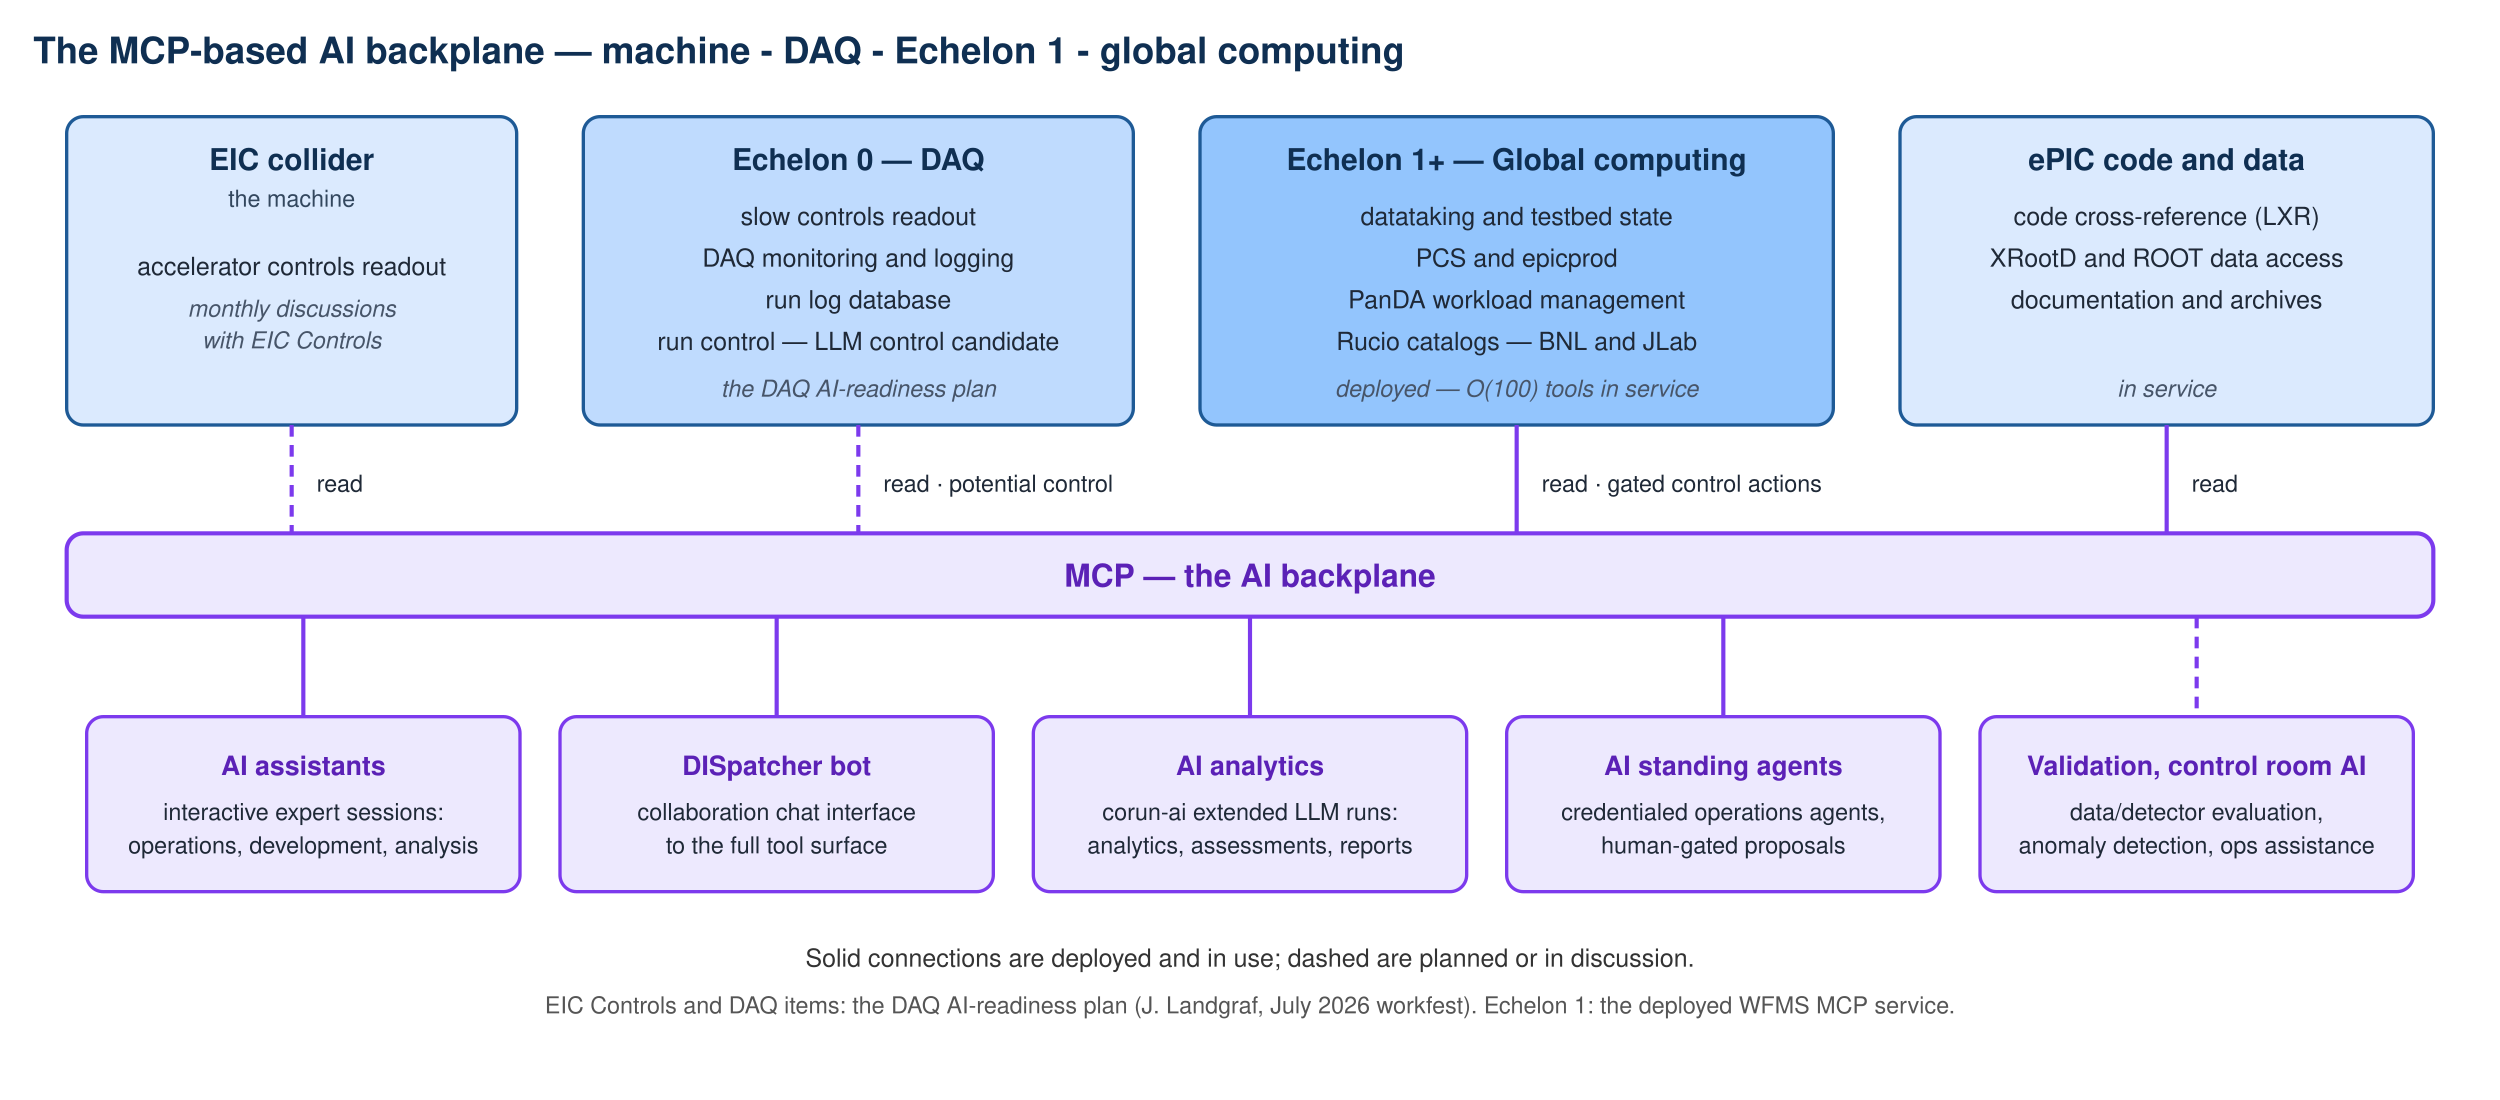
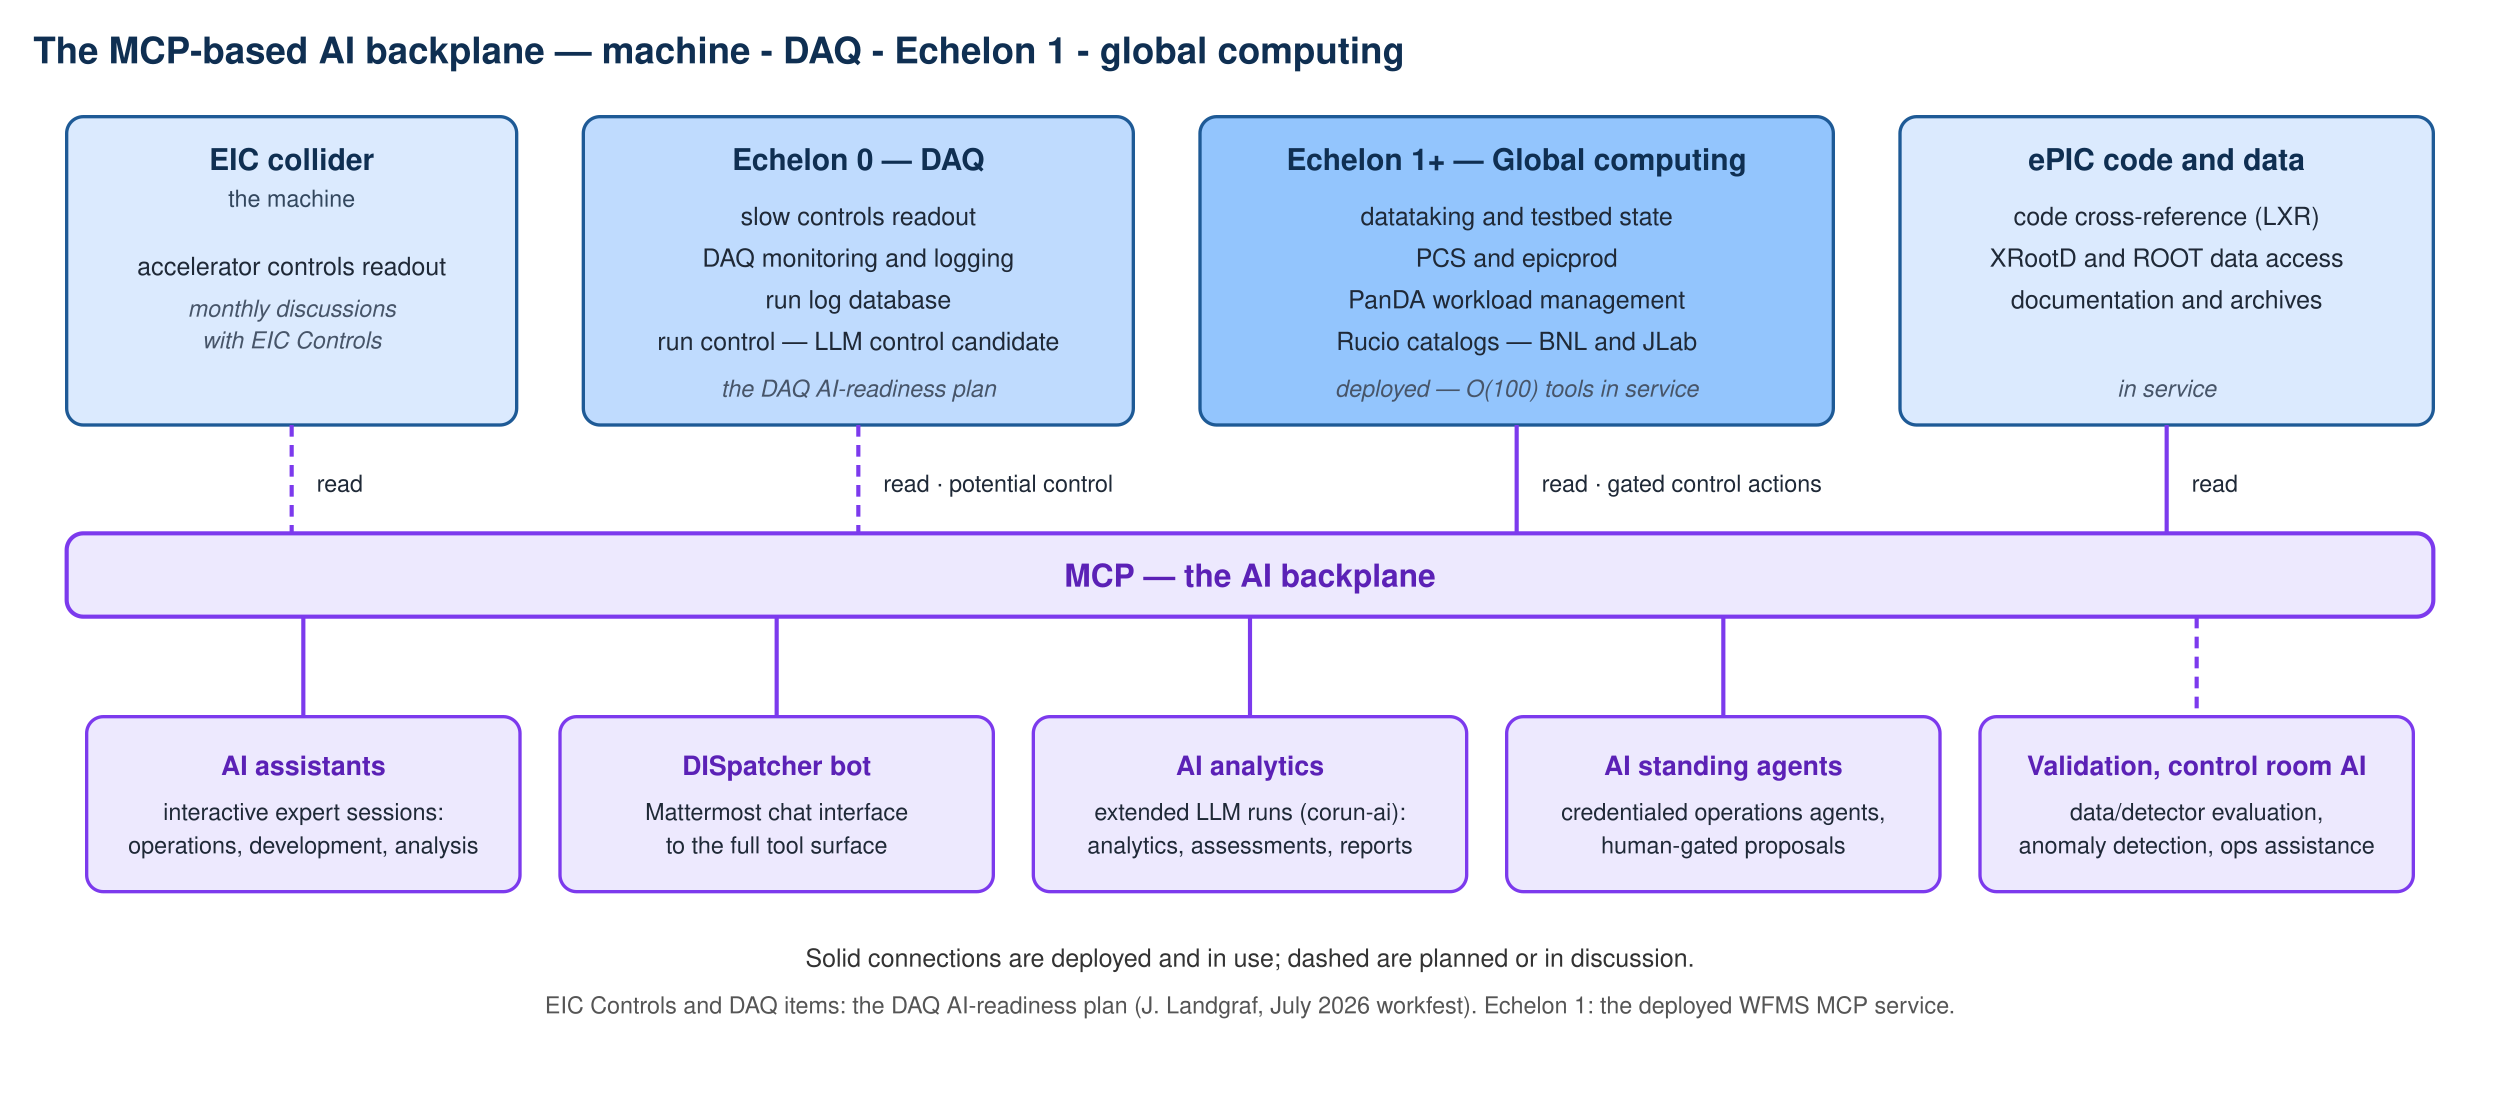
<svg xmlns="http://www.w3.org/2000/svg" width="1500" height="660" viewBox="0 0 1500 660" font-family="Helvetica, Arial, sans-serif">
  <rect x="0" y="0" width="1500" height="660" fill="#ffffff" />
  <text x="20" y="38" font-size="22" font-weight="bold" fill="#0f2f52">The MCP-based AI backplane — machine - DAQ - Echelon 1 - global computing</text>
  <rect x="40" y="70" width="270" height="185" rx="10" fill="#dbeafe" stroke="#1e5a96" stroke-width="2" />
  <text x="175" y="102" font-size="18" font-weight="bold" fill="#0f2f52" text-anchor="middle">EIC collider</text>
  <text x="175" y="124" font-size="14" fill="#33475e" text-anchor="middle">the machine</text>
  <text x="175" y="165" font-size="15" fill="#1f2937" text-anchor="middle">accelerator controls readout</text>
  <text x="175" y="190" font-size="14" font-style="italic" fill="#475569" text-anchor="middle">monthly discussions</text>
  <text x="175" y="209" font-size="14" font-style="italic" fill="#475569" text-anchor="middle">with EIC Controls</text>
  <rect x="350" y="70" width="330" height="185" rx="10" fill="#bfdbfe" stroke="#1e5a96" stroke-width="2" />
  <text x="515" y="102" font-size="18" font-weight="bold" fill="#0f2f52" text-anchor="middle">Echelon 0 — DAQ</text>
  <text x="515" y="135" font-size="15" fill="#1f2937" text-anchor="middle">slow controls readout</text>
  <text x="515" y="160" font-size="15" fill="#1f2937" text-anchor="middle">DAQ monitoring and logging</text>
  <text x="515" y="185" font-size="15" fill="#1f2937" text-anchor="middle">run log database</text>
  <text x="515" y="210" font-size="15" fill="#1f2937" text-anchor="middle">run control — LLM control candidate</text>
  <text x="515" y="238" font-size="14" font-style="italic" fill="#475569" text-anchor="middle">the DAQ AI-readiness plan</text>
  <rect x="720" y="70" width="380" height="185" rx="10" fill="#93c5fd" stroke="#1e5a96" stroke-width="2" />
  <text x="910" y="102" font-size="18" font-weight="bold" fill="#0f2f52" text-anchor="middle">Echelon 1+ — Global computing</text>
  <text x="910" y="135" font-size="15" fill="#1f2937" text-anchor="middle">datataking and testbed state</text>
  <text x="910" y="160" font-size="15" fill="#1f2937" text-anchor="middle">PCS and epicprod</text>
  <text x="910" y="185" font-size="15" fill="#1f2937" text-anchor="middle">PanDA workload management</text>
  <text x="910" y="210" font-size="15" fill="#1f2937" text-anchor="middle">Rucio catalogs — BNL and JLab</text>
  <text x="910" y="238" font-size="14" font-style="italic" fill="#475569" text-anchor="middle">deployed — O(100) tools in service</text>
  <rect x="1140" y="70" width="320" height="185" rx="10" fill="#dbeafe" stroke="#1e5a96" stroke-width="2" />
  <text x="1300" y="102" font-size="18" font-weight="bold" fill="#0f2f52" text-anchor="middle">ePIC code and data</text>
  <text x="1300" y="135" font-size="15" fill="#1f2937" text-anchor="middle">code cross-reference (LXR)</text>
  <text x="1300" y="160" font-size="15" fill="#1f2937" text-anchor="middle">XRootD and ROOT data access</text>
  <text x="1300" y="185" font-size="15" fill="#1f2937" text-anchor="middle">documentation and archives</text>
  <text x="1300" y="238" font-size="14" font-style="italic" fill="#475569" text-anchor="middle">in service</text>
  <line x1="175" y1="255" x2="175" y2="320" stroke="#7c3aed" stroke-width="2.5" stroke-dasharray="7,5" />
  <text x="190" y="295" font-size="14" fill="#1f2937">read</text>
  <line x1="515" y1="255" x2="515" y2="320" stroke="#7c3aed" stroke-width="2.5" stroke-dasharray="7,5" />
  <text x="530" y="295" font-size="14" fill="#1f2937">read · potential control</text>
  <line x1="910" y1="255" x2="910" y2="320" stroke="#7c3aed" stroke-width="2.5" />
  <text x="925" y="295" font-size="14" fill="#1f2937">read · gated control actions</text>
  <line x1="1300" y1="255" x2="1300" y2="320" stroke="#7c3aed" stroke-width="2.5" />
  <text x="1315" y="295" font-size="14" fill="#1f2937">read</text>
  <rect x="40" y="320" width="1420" height="50" rx="10" fill="#ede9fe" stroke="#7c3aed" stroke-width="2.5" />
  <text x="750" y="352" font-size="19" font-weight="bold" fill="#5b21b6" text-anchor="middle">MCP — the AI backplane</text>
  <line x1="182" y1="370" x2="182" y2="430" stroke="#7c3aed" stroke-width="2.5" />
  <line x1="466" y1="370" x2="466" y2="430" stroke="#7c3aed" stroke-width="2.5" />
  <line x1="750" y1="370" x2="750" y2="430" stroke="#7c3aed" stroke-width="2.5" />
  <line x1="1034" y1="370" x2="1034" y2="430" stroke="#7c3aed" stroke-width="2.5" />
  <line x1="1318" y1="370" x2="1318" y2="430" stroke="#7c3aed" stroke-width="2.5" stroke-dasharray="7,5" />
  <rect x="52" y="430" width="260" height="105" rx="10" fill="#ede9fe" stroke="#7c3aed" stroke-width="2" />
  <text x="182" y="465" font-size="16" font-weight="bold" fill="#5b21b6" text-anchor="middle">AI assistants</text>
  <text x="182" y="492" font-size="14" fill="#1f2937" text-anchor="middle">interactive expert sessions:</text>
  <text x="182" y="512" font-size="14" fill="#1f2937" text-anchor="middle">operations, development, analysis</text>
  <rect x="336" y="430" width="260" height="105" rx="10" fill="#ede9fe" stroke="#7c3aed" stroke-width="2" />
  <text x="466" y="465" font-size="16" font-weight="bold" fill="#5b21b6" text-anchor="middle">DISpatcher bot</text>
-   <text x="466" y="492" font-size="14" fill="#1f2937" text-anchor="middle">collaboration chat interface</text>
+   <text x="466" y="492" font-size="14" fill="#1f2937" text-anchor="middle">Mattermost chat interface</text>
  <text x="466" y="512" font-size="14" fill="#1f2937" text-anchor="middle">to the full tool surface</text>
  <rect x="620" y="430" width="260" height="105" rx="10" fill="#ede9fe" stroke="#7c3aed" stroke-width="2" />
  <text x="750" y="465" font-size="16" font-weight="bold" fill="#5b21b6" text-anchor="middle">AI analytics</text>
-   <text x="750" y="492" font-size="14" fill="#1f2937" text-anchor="middle">corun-ai extended LLM runs:</text>
+   <text x="750" y="492" font-size="14" fill="#1f2937" text-anchor="middle">extended LLM runs (corun-ai):</text>
  <text x="750" y="512" font-size="14" fill="#1f2937" text-anchor="middle">analytics, assessments, reports</text>
  <rect x="904" y="430" width="260" height="105" rx="10" fill="#ede9fe" stroke="#7c3aed" stroke-width="2" />
  <text x="1034" y="465" font-size="16" font-weight="bold" fill="#5b21b6" text-anchor="middle">AI standing agents</text>
  <text x="1034" y="492" font-size="14" fill="#1f2937" text-anchor="middle">credentialed operations agents,</text>
  <text x="1034" y="512" font-size="14" fill="#1f2937" text-anchor="middle">human-gated proposals</text>
  <rect x="1188" y="430" width="260" height="105" rx="10" fill="#ede9fe" stroke="#7c3aed" stroke-width="2" />
  <text x="1318" y="465" font-size="16" font-weight="bold" fill="#5b21b6" text-anchor="middle">Validation, control room AI</text>
  <text x="1318" y="492" font-size="14" fill="#1f2937" text-anchor="middle">data/detector evaluation,</text>
  <text x="1318" y="512" font-size="14" fill="#1f2937" text-anchor="middle">anomaly detection, ops assistance</text>
  <text x="750" y="580" font-size="15" fill="#333333" text-anchor="middle">Solid connections are deployed and in use; dashed are planned or in discussion.</text>
  <text x="750" y="608" font-size="14" fill="#555555" text-anchor="middle">EIC Controls and DAQ items: the DAQ AI-readiness plan (J. Landgraf, July 2026 workfest). Echelon 1: the deployed WFMS MCP service.</text>
</svg>
